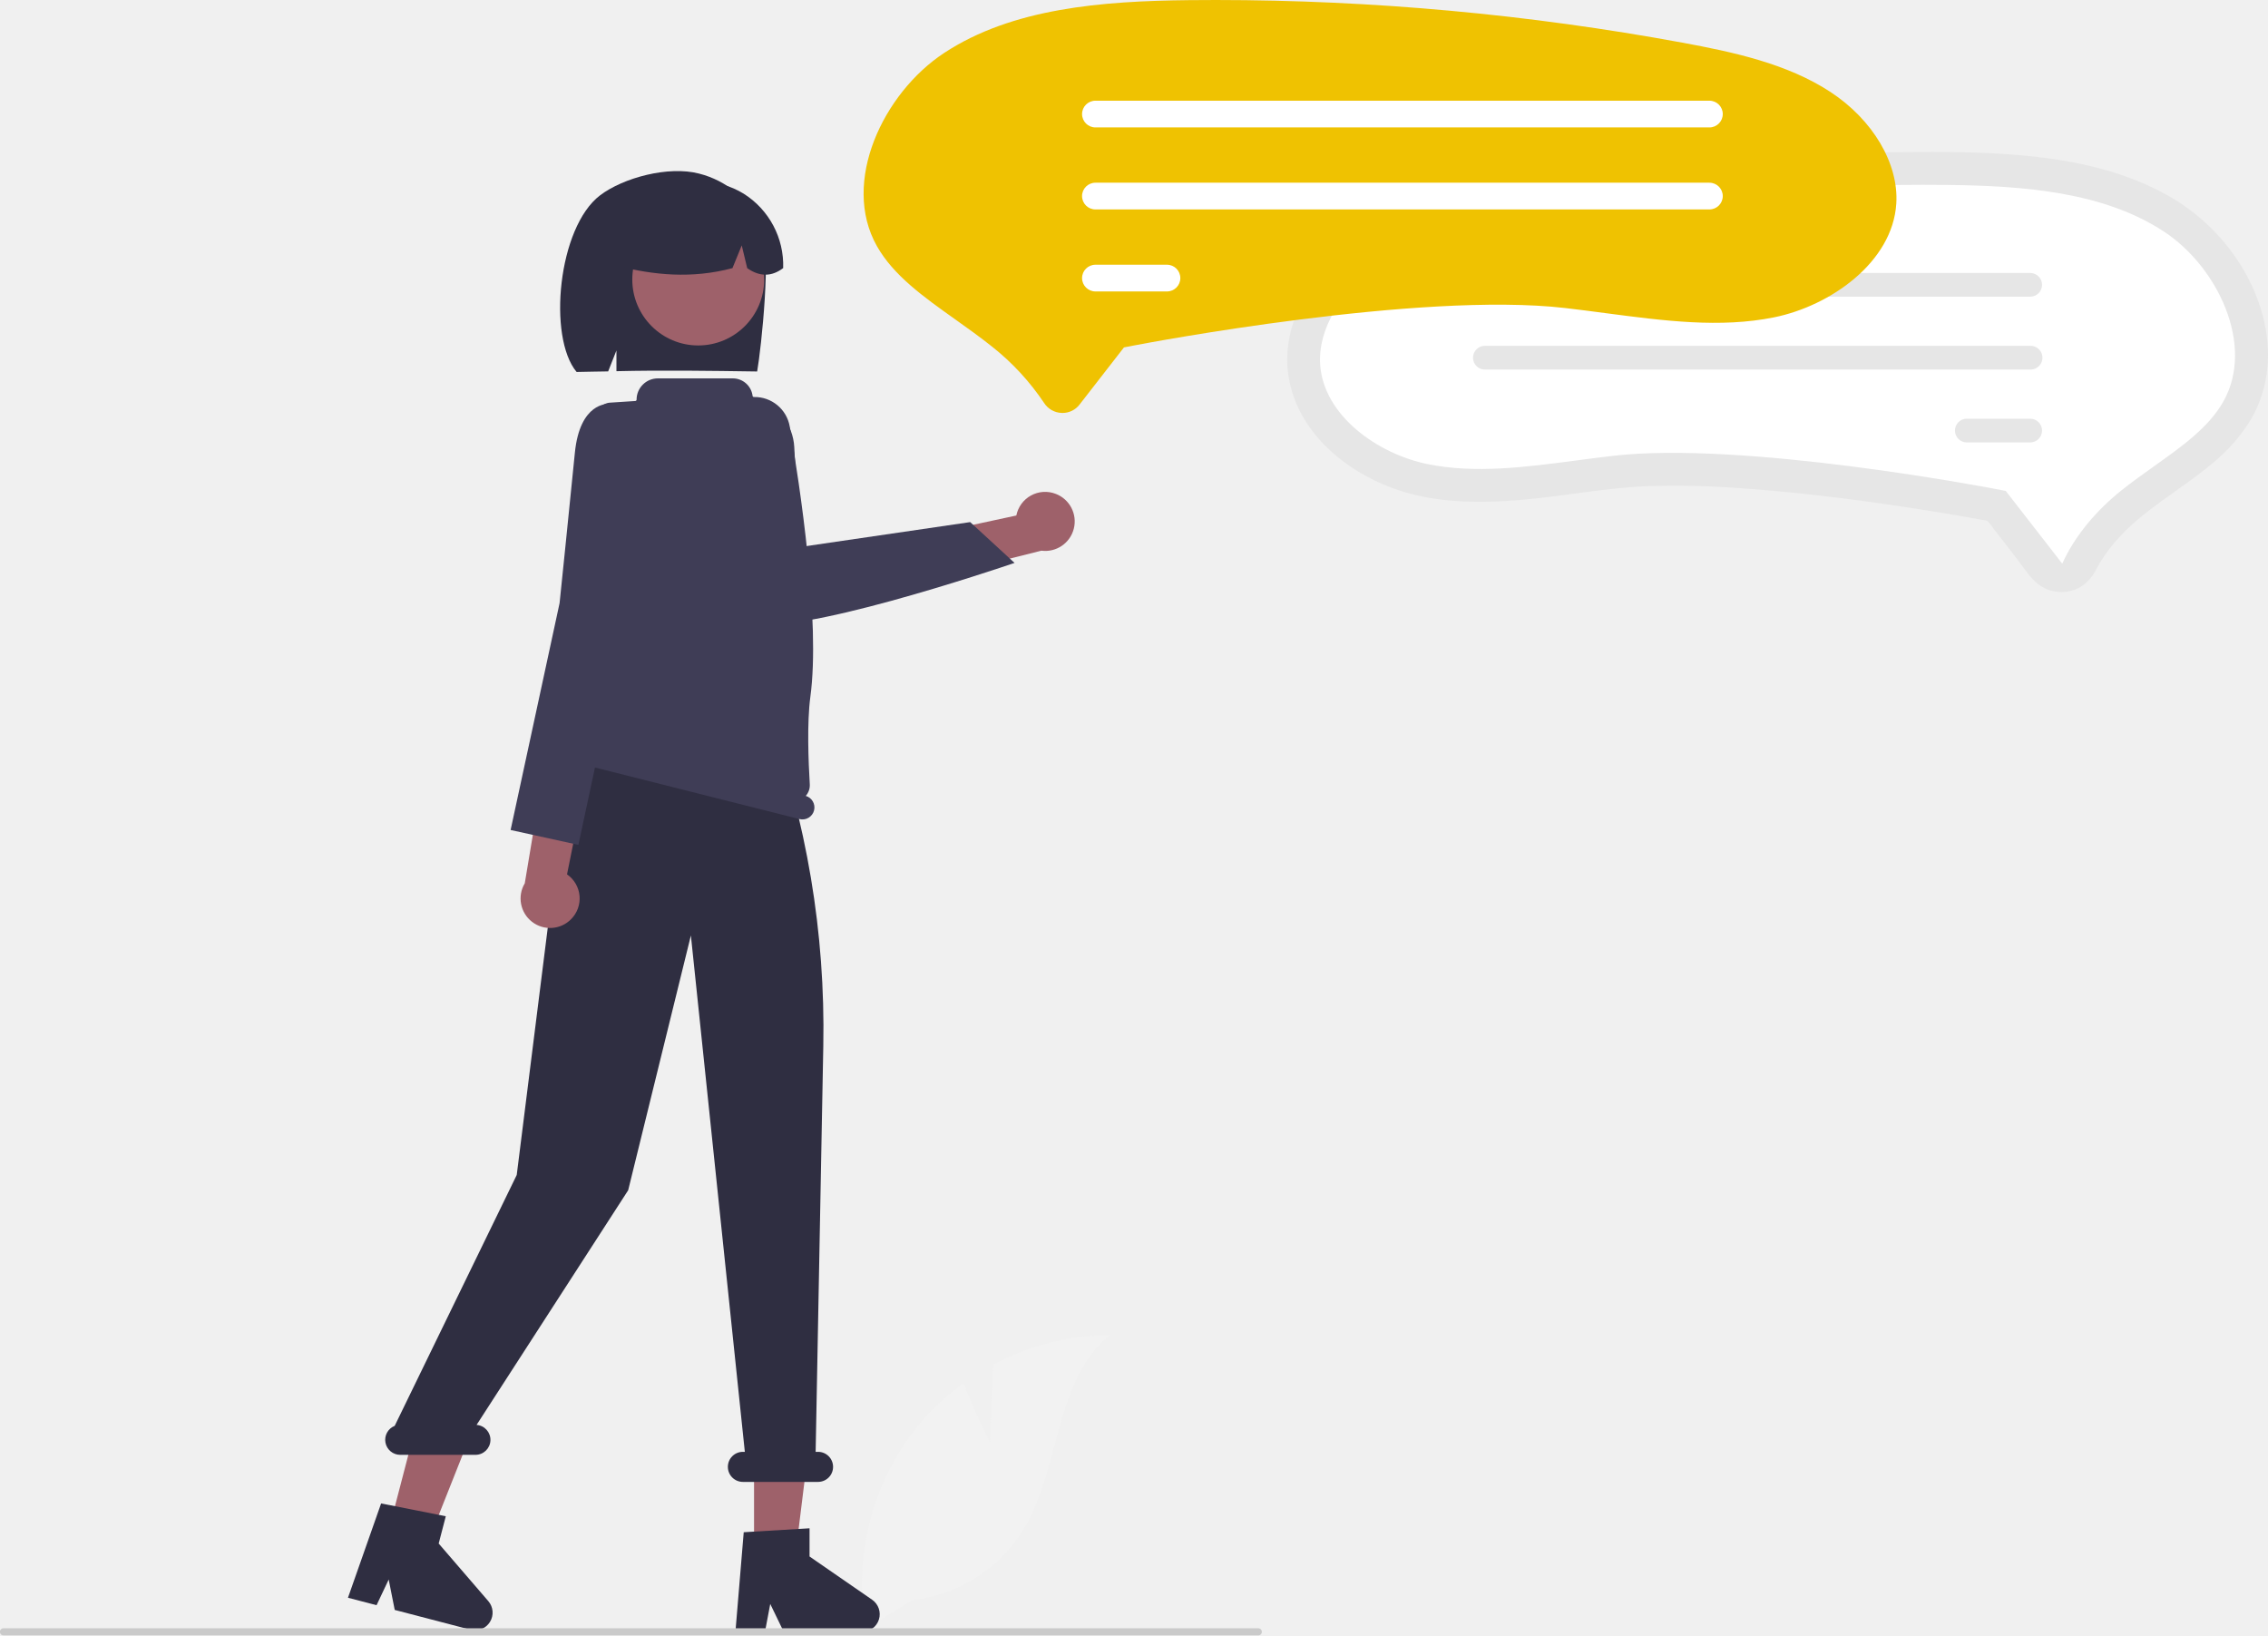
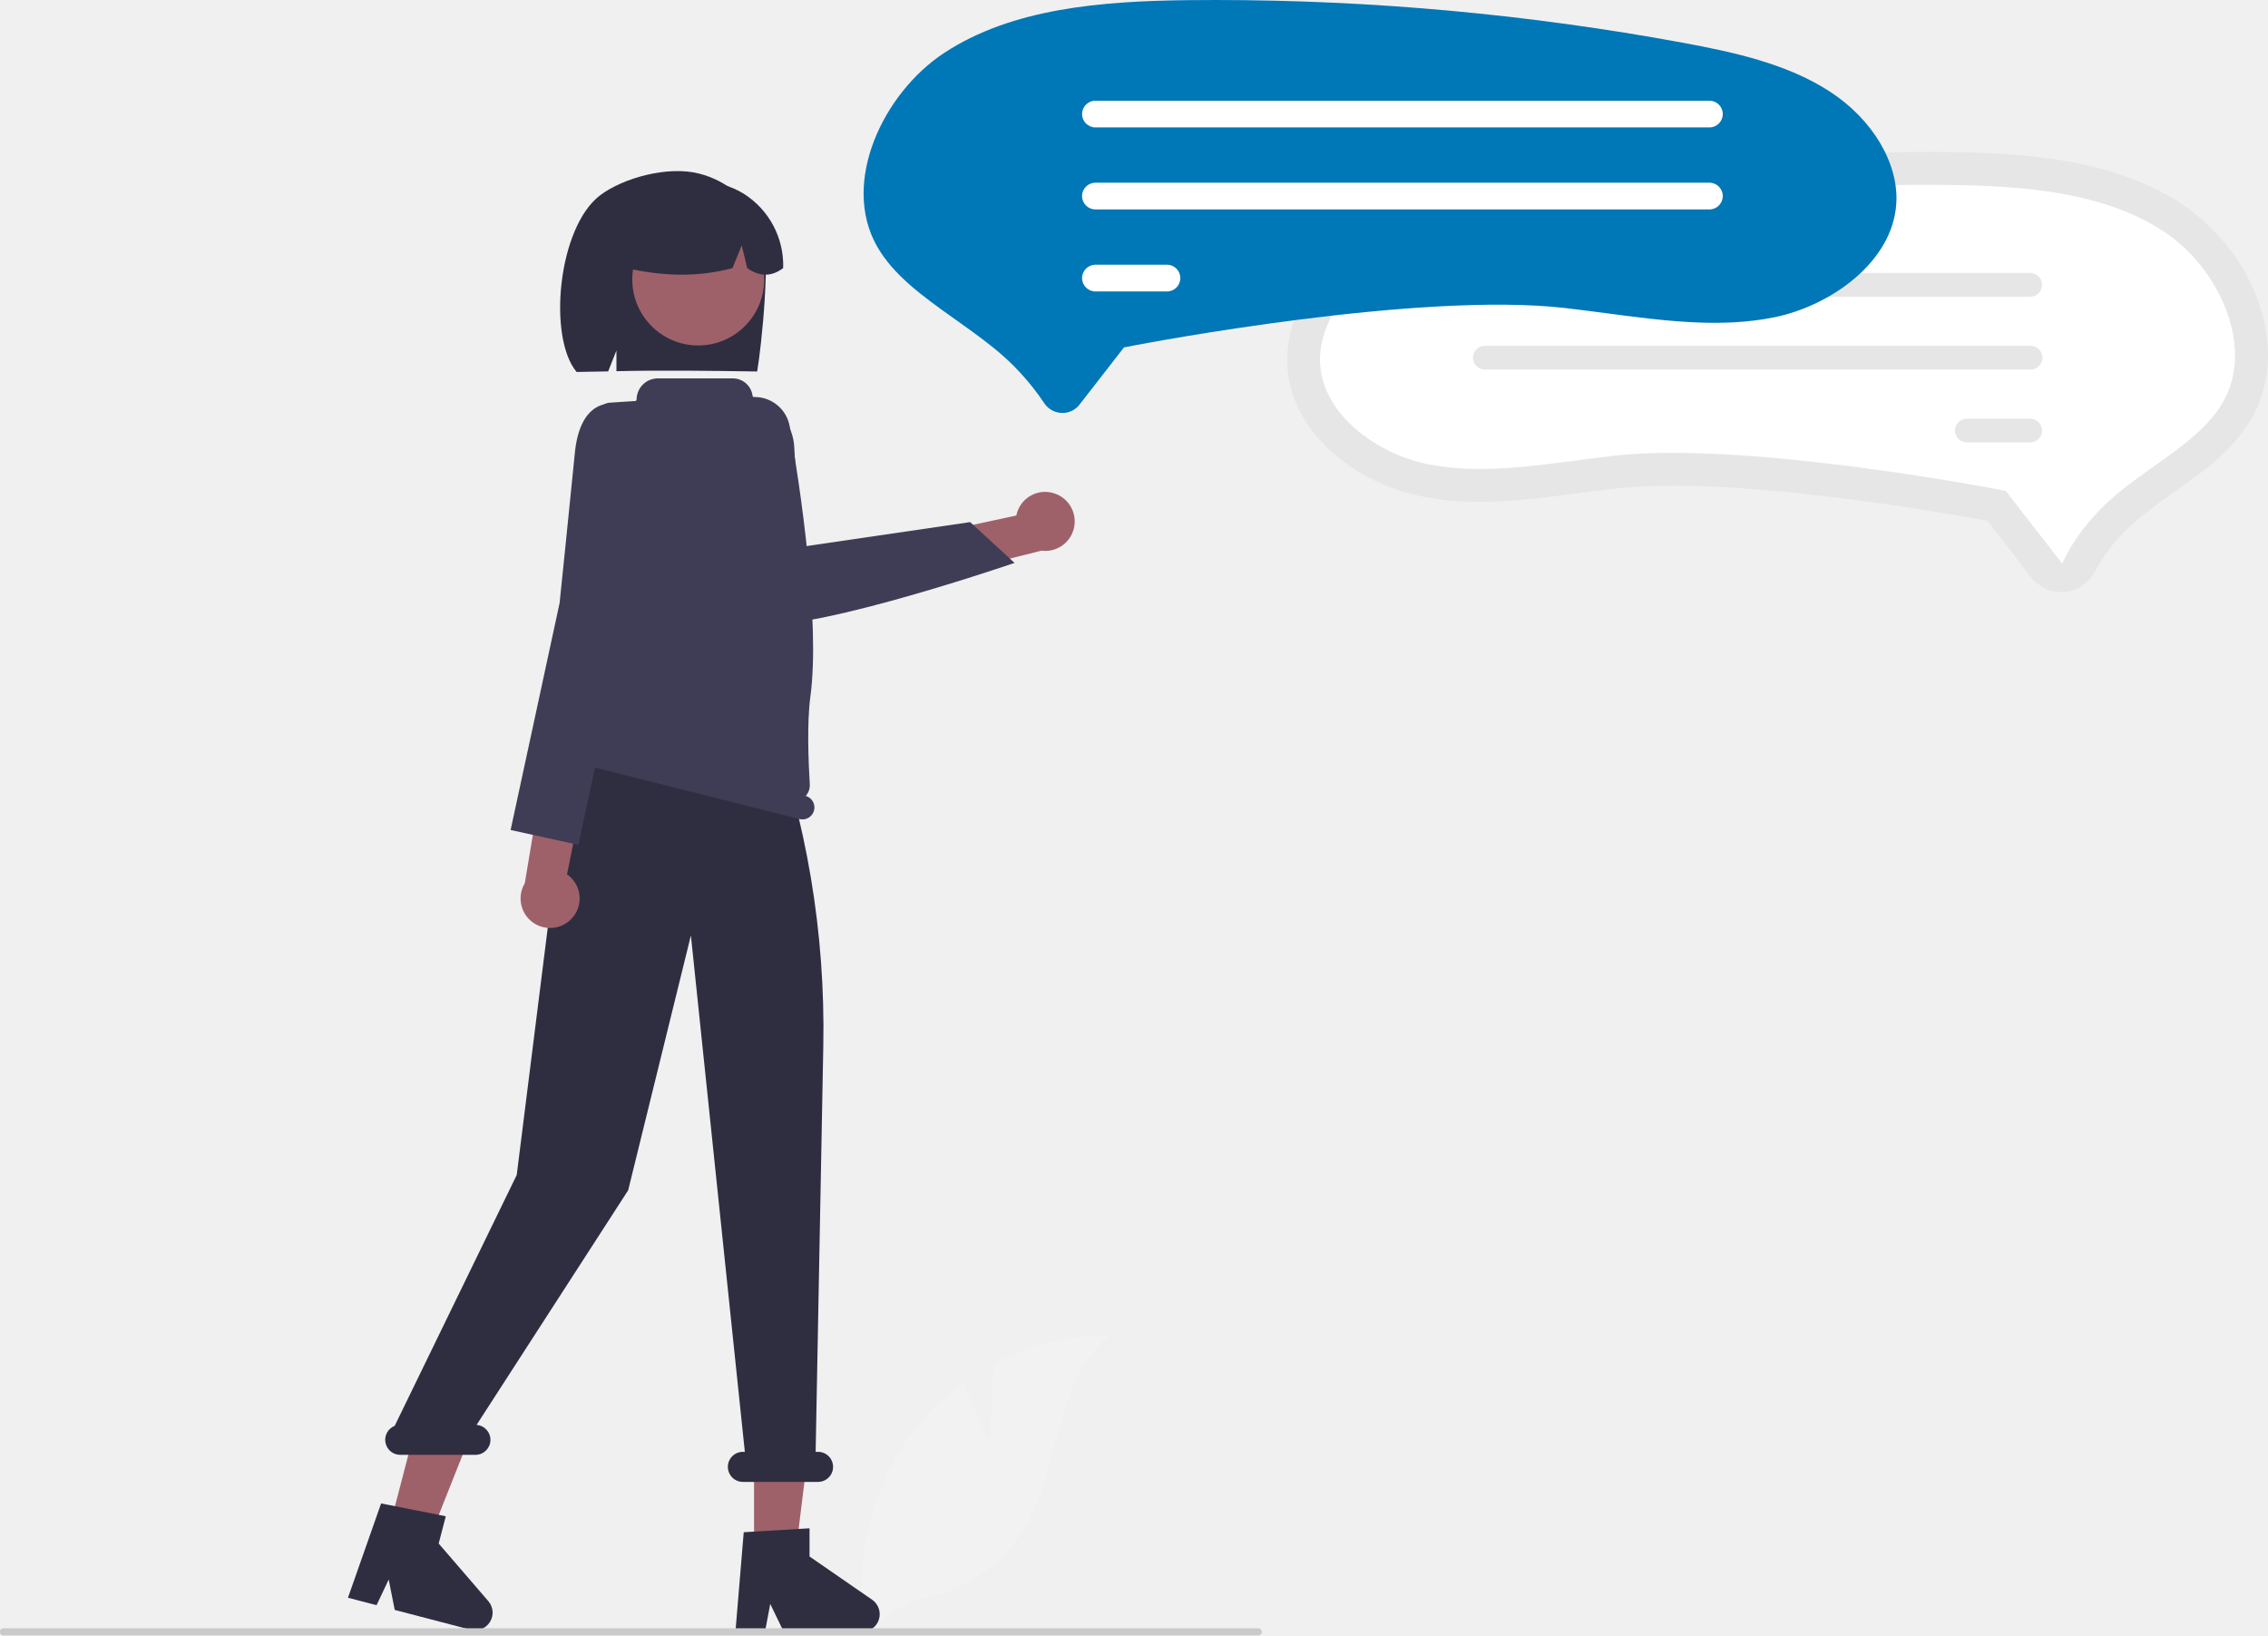
<svg xmlns="http://www.w3.org/2000/svg" data-name="Layer 1" width="754.522" height="543.968" viewBox="0 0 754.522 543.968">
  <path d="M551.04,657.311l1.144-25.719a83.066,83.066,0,0,1,38.745-9.808c-18.608,15.214-16.283,44.541-28.899,65a49.964,49.964,0,0,1-36.639,23.089l-15.572,9.534a83.724,83.724,0,0,1,17.647-67.845,80.874,80.874,0,0,1,14.863-13.81C546.058,647.586,551.04,657.311,551.04,657.311Z" transform="translate(-221.7443 -177.6914)" fill="#f2f2f2" />
  <path d="M650.031,299.478a38.992,38.992,0,0,0,5.04,16.616c6.127,10.761,16.635,18.552,27.952,23.183,14.139,5.786,29.9,5.964,44.905,4.674,13.937-1.198,27.732-3.976,41.72-4.548a290.674,290.674,0,0,1,32.435.774c20.932,1.486,41.776,4.242,62.487,7.584q8.413,1.341,16.791,2.881a8.305,8.305,0,0,1,1.559.29c.101.042.264.009.357.068.169.106-.682-.269-.166.157a15.474,15.474,0,0,1,1.912,2.461l7.649,9.843c2.193,2.823,4.229,6.252,7.064,8.477a12.791,12.791,0,0,0,14.159.987,14.15,14.15,0,0,0,5.265-5.981,51.617,51.617,0,0,1,6.261-9.038c9.1-10.616,21.747-17.145,32.325-26.077a57.575,57.575,0,0,0,12.928-14.778,41.791,41.791,0,0,0,5.341-16.595c1.267-11.871-2.376-23.978-8.503-34.077a68.072,68.072,0,0,0-27.634-25.294c-12.802-6.522-26.968-9.699-41.168-11.282-15.076-1.681-30.328-1.676-45.478-1.506q-25.504.284-50.915,2.243-25.446,1.97-50.691,5.599c-16.149,2.322-32.496,4.742-48.304,8.85-13.965,3.629-27.89,9.302-38.319,19.581C655.732,273.71,649.283,286.216,650.031,299.478Z" transform="translate(-221.7443 -177.6914)" fill="#e6e6e6" />
  <path d="M723.814,251.763c-15.076,2.781-30.853,6.187-43.503,14.435-12.51,8.158-20.116,20.983-19.377,32.675,1.081,17.077,19.237,29.848,35.772,33.194,15.839,3.203,32.337,1.034,49.804-1.264,3.865-.508,7.863-1.035,11.817-1.492,42.997-4.97,123.731,10.339,127.147,10.993l3.55.68,18.793,24.184c4.279-9.524,11.716-17.994,19.614-24.306,3.615-2.889,7.388-5.572,11.036-8.167,9.307-6.618,18.098-12.87,22.95-21.459,10.566-18.704-1.919-44.786-19.734-56.495-20.071-13.191-46.519-15.26-72.111-15.532q-3.998-.042-8-.042A760.847,760.847,0,0,0,723.814,251.763Z" transform="translate(-221.7443 -177.6914)" fill="#fff" />
  <path d="M711.786,272.434a3.949,3.949,0,0,1,3.945-3.953H897.214a3.949,3.949,0,0,1,0,7.897H715.73A3.949,3.949,0,0,1,711.786,272.434Z" transform="translate(-221.7443 -177.6914)" fill="#e6e6e6" />
  <path d="M711.786,296.672a3.949,3.949,0,0,1,3.945-3.953H897.222a3.949,3.949,0,1,1-.008,7.897H715.73A3.949,3.949,0,0,1,711.786,296.672Z" transform="translate(-221.7443 -177.6914)" fill="#e6e6e6" />
  <path d="M872.12,320.909a3.949,3.949,0,0,1,3.945-3.953H897.214a3.949,3.949,0,0,1,0,7.897h-21.149A3.949,3.949,0,0,1,872.12,320.909Z" transform="translate(-221.7443 -177.6914)" fill="#e6e6e6" />
  <path d="M475.182,253.18a31.007,31.007,0,0,0-20.878-17.751c-10.23-2.661-25.208,1.392-32.899,7.212-14.067,10.645-17.5,47.217-7.835,58.773,1.922-.077,8.556-.134,10.501-.19l2.752-6.966v6.897c15.186-.356,30.997-.133,46.815.098C475.057,293.072,478.434,261.051,475.182,253.18Z" transform="translate(-221.7443 -177.6914)" fill="#2f2e41" />
  <polygon points="250.859 516.477 264.711 516.477 271.3 463.05 250.857 463.051 250.859 516.477" fill="#9e616a" />
  <polygon points="129.606 507.864 143.009 511.357 162.862 461.32 143.079 456.165 129.606 507.864" fill="#9e616a" />
  <polygon points="205.937 188.337 202.799 196.497 203.427 204.657 264.851 225.932 261.803 190.22 254.898 182.059 205.937 188.337" fill="#ffb6b6" />
  <circle cx="232.289" cy="92.965" r="21.938" fill="#9e616a" />
  <path d="M469.107,242.089a27.555,27.555,0,0,0-41.894,24.048c11.959,3.056,24.702,4.335,38.207.736l3.087-7.555,1.82,7.561q6.197,4.359,11.963-.016A28.135,28.135,0,0,0,469.107,242.089Z" transform="translate(-221.7443 -177.6914)" fill="#2f2e41" />
  <path d="M469.168,687.336l21.896-1.307v9.381l20.817,14.377a5.86,5.86,0,0,1-3.33,10.682H482.484l-4.493-9.279-1.754,9.279h-9.829Z" transform="translate(-221.7443 -177.6914)" fill="#2f2e41" />
  <path d="M348.534,677.76l21.518,4.258-2.366,9.078,16.518,19.163a5.86,5.86,0,0,1-5.916,9.497l-25.225-6.575-2.007-10.113-4.038,8.537-9.511-2.479Z" transform="translate(-221.7443 -177.6914)" fill="#2f2e41" />
  <path d="M353.05,651.957,393.651,568.509l12.746-101.566c-8.788-16.32,7.532-49.529,7.532-49.529V403.471l63.22,11.927v0a303.467,303.467,0,0,1,18.492,110.188l-2.547,135.01h.799a5,5,0,0,1,0,10h-25a5,5,0,1,1,0-10h.645L451.591,488.839l-20.868,84.758-50.43,78.039a4.987,4.987,0,0,1-.4,9.96h-25a4.995,4.995,0,0,1-1.844-9.639Z" transform="translate(-221.7443 -177.6914)" fill="#2f2e41" />
  <path d="M408.213,425.962h0a3.987,3.987,0,0,1,3.605-2.995c.833-9.527,6.339-70.629,6.549-72.421l.008-.076,1.594-34.058a5.037,5.037,0,0,1,4.703-4.79l8.421-.55a.446.446,0,0,0,.431-.445,7.081,7.081,0,0,1,7.081-7.081h24.931a6.63,6.63,0,0,1,6.576,5.804.44.44,0,0,0,.448.396l.003-0a11.845,11.845,0,0,1,11.915,9.824c3.408,19.831,10.239,64.84,6.862,89.862-1.176,8.711-.641,21.812-.197,29.1a5.365,5.365,0,0,1-1.336,3.89,3.992,3.992,0,0,1,2.766,4.808h-0a4,4,0,0,1-4.856,2.901l-76.603-19.311A4,4,0,0,1,408.213,425.962Z" transform="translate(-221.7443 -177.6914)" fill="#3f3d56" />
  <path d="M640.317,721.66H222.935a1.191,1.191,0,1,1,0-2.381H640.317a1.191,1.191,0,1,1,0,2.381Z" transform="translate(-221.7443 -177.6914)" fill="#cacaca" />
  <path d="M411.744,483.42a9.76,9.76,0,0,0-1.357-14.904l15.54-77.187L408.766,396.839l-12.439,74.659a9.813,9.813,0,0,0,15.417,11.922Z" transform="translate(-221.7443 -177.6914)" fill="#9e616a" />
  <path d="M434.69,320.114,424.042,312.076S414.649,311.411,412.986,328.35s-5.079,49.95-5.079,49.95l-16.293,75.463,22.554,4.95,17.451-81.438,10.469-24.184Z" transform="translate(-221.7443 -177.6914)" fill="#3f3d56" />
  <path d="M572.981,341.964a9.76,9.76,0,0,0-13.124,7.193l-76.975,16.554,11.901,13.536,73.42-18.389a9.813,9.813,0,0,0,4.779-18.894Z" transform="translate(-221.7443 -177.6914)" fill="#9e616a" />
  <path d="M470.783,383.762a21.252,21.252,0,0,1-5.392-8.556l-14.055-42.262a17.791,17.791,0,0,1,21.953-22.666,17.821,17.821,0,0,1,12.695,16.132l1.721,33.258,56.8-8.318,14.764,13.572-.797.272c-3.136,1.068-74.928,25.405-86.812,19.184A3.776,3.776,0,0,1,470.783,383.762Z" transform="translate(-221.7443 -177.6914)" fill="#3f3d56" />
-   <path d="M575.228,315.047c-.099,0-.198-.002-.298-.006a7.253,7.253,0,0,1-5.832-3.317,81.932,81.932,0,0,0-17.248-18.684c-4.048-3.235-8.278-6.244-12.368-9.153-10.553-7.503-20.491-14.57-26.007-24.335-12.028-21.292,2.137-50.95,22.372-64.25,22.697-14.917,52.551-17.257,81.431-17.563q4.502-.048,9.01-.047h0A859.036,859.036,0,0,1,781.427,191.877c17.018,3.14,34.831,6.986,49.145,16.32,14.229,9.279,22.878,23.891,22.035,37.227-1.232,19.468-21.87,34.015-40.662,37.818-17.912,3.622-36.52,1.174-56.22-1.418-4.349-.572-8.846-1.164-13.292-1.678-48.327-5.586-139.113,11.631-142.954,12.367l-3.811.73-14.785,19.026A7.095,7.095,0,0,1,575.228,315.047Z" transform="translate(-221.7443 -177.6914)" fill="#efc201" />
+   <path d="M575.228,315.047c-.099,0-.198-.002-.298-.006a7.253,7.253,0,0,1-5.832-3.317,81.932,81.932,0,0,0-17.248-18.684c-4.048-3.235-8.278-6.244-12.368-9.153-10.553-7.503-20.491-14.57-26.007-24.335-12.028-21.292,2.137-50.95,22.372-64.25,22.697-14.917,52.551-17.257,81.431-17.563q4.502-.048,9.01-.047h0A859.036,859.036,0,0,1,781.427,191.877c17.018,3.14,34.831,6.986,49.145,16.32,14.229,9.279,22.878,23.891,22.035,37.227-1.232,19.468-21.87,34.015-40.662,37.818-17.912,3.622-36.52,1.174-56.22-1.418-4.349-.572-8.846-1.164-13.292-1.678-48.327-5.586-139.113,11.631-142.954,12.367l-3.811.73-14.785,19.026A7.095,7.095,0,0,1,575.228,315.047Z" transform="translate(-221.7443 -177.6914)" fill="#0077b6" />
  <path d="M790.434,220.074H586.172a4.444,4.444,0,0,1,0-8.889H790.434a4.444,4.444,0,0,1,0,8.889Z" transform="translate(-221.7443 -177.6914)" fill="#fff" />
  <path d="M790.434,247.354H586.172a4.444,4.444,0,1,1-.009-8.889H790.434a4.444,4.444,0,0,1,0,8.889Z" transform="translate(-221.7443 -177.6914)" fill="#fff" />
  <path d="M609.976,274.633H586.172a4.444,4.444,0,0,1,0-8.889h23.804a4.444,4.444,0,0,1,0,8.889Z" transform="translate(-221.7443 -177.6914)" fill="#fff" />
</svg>
